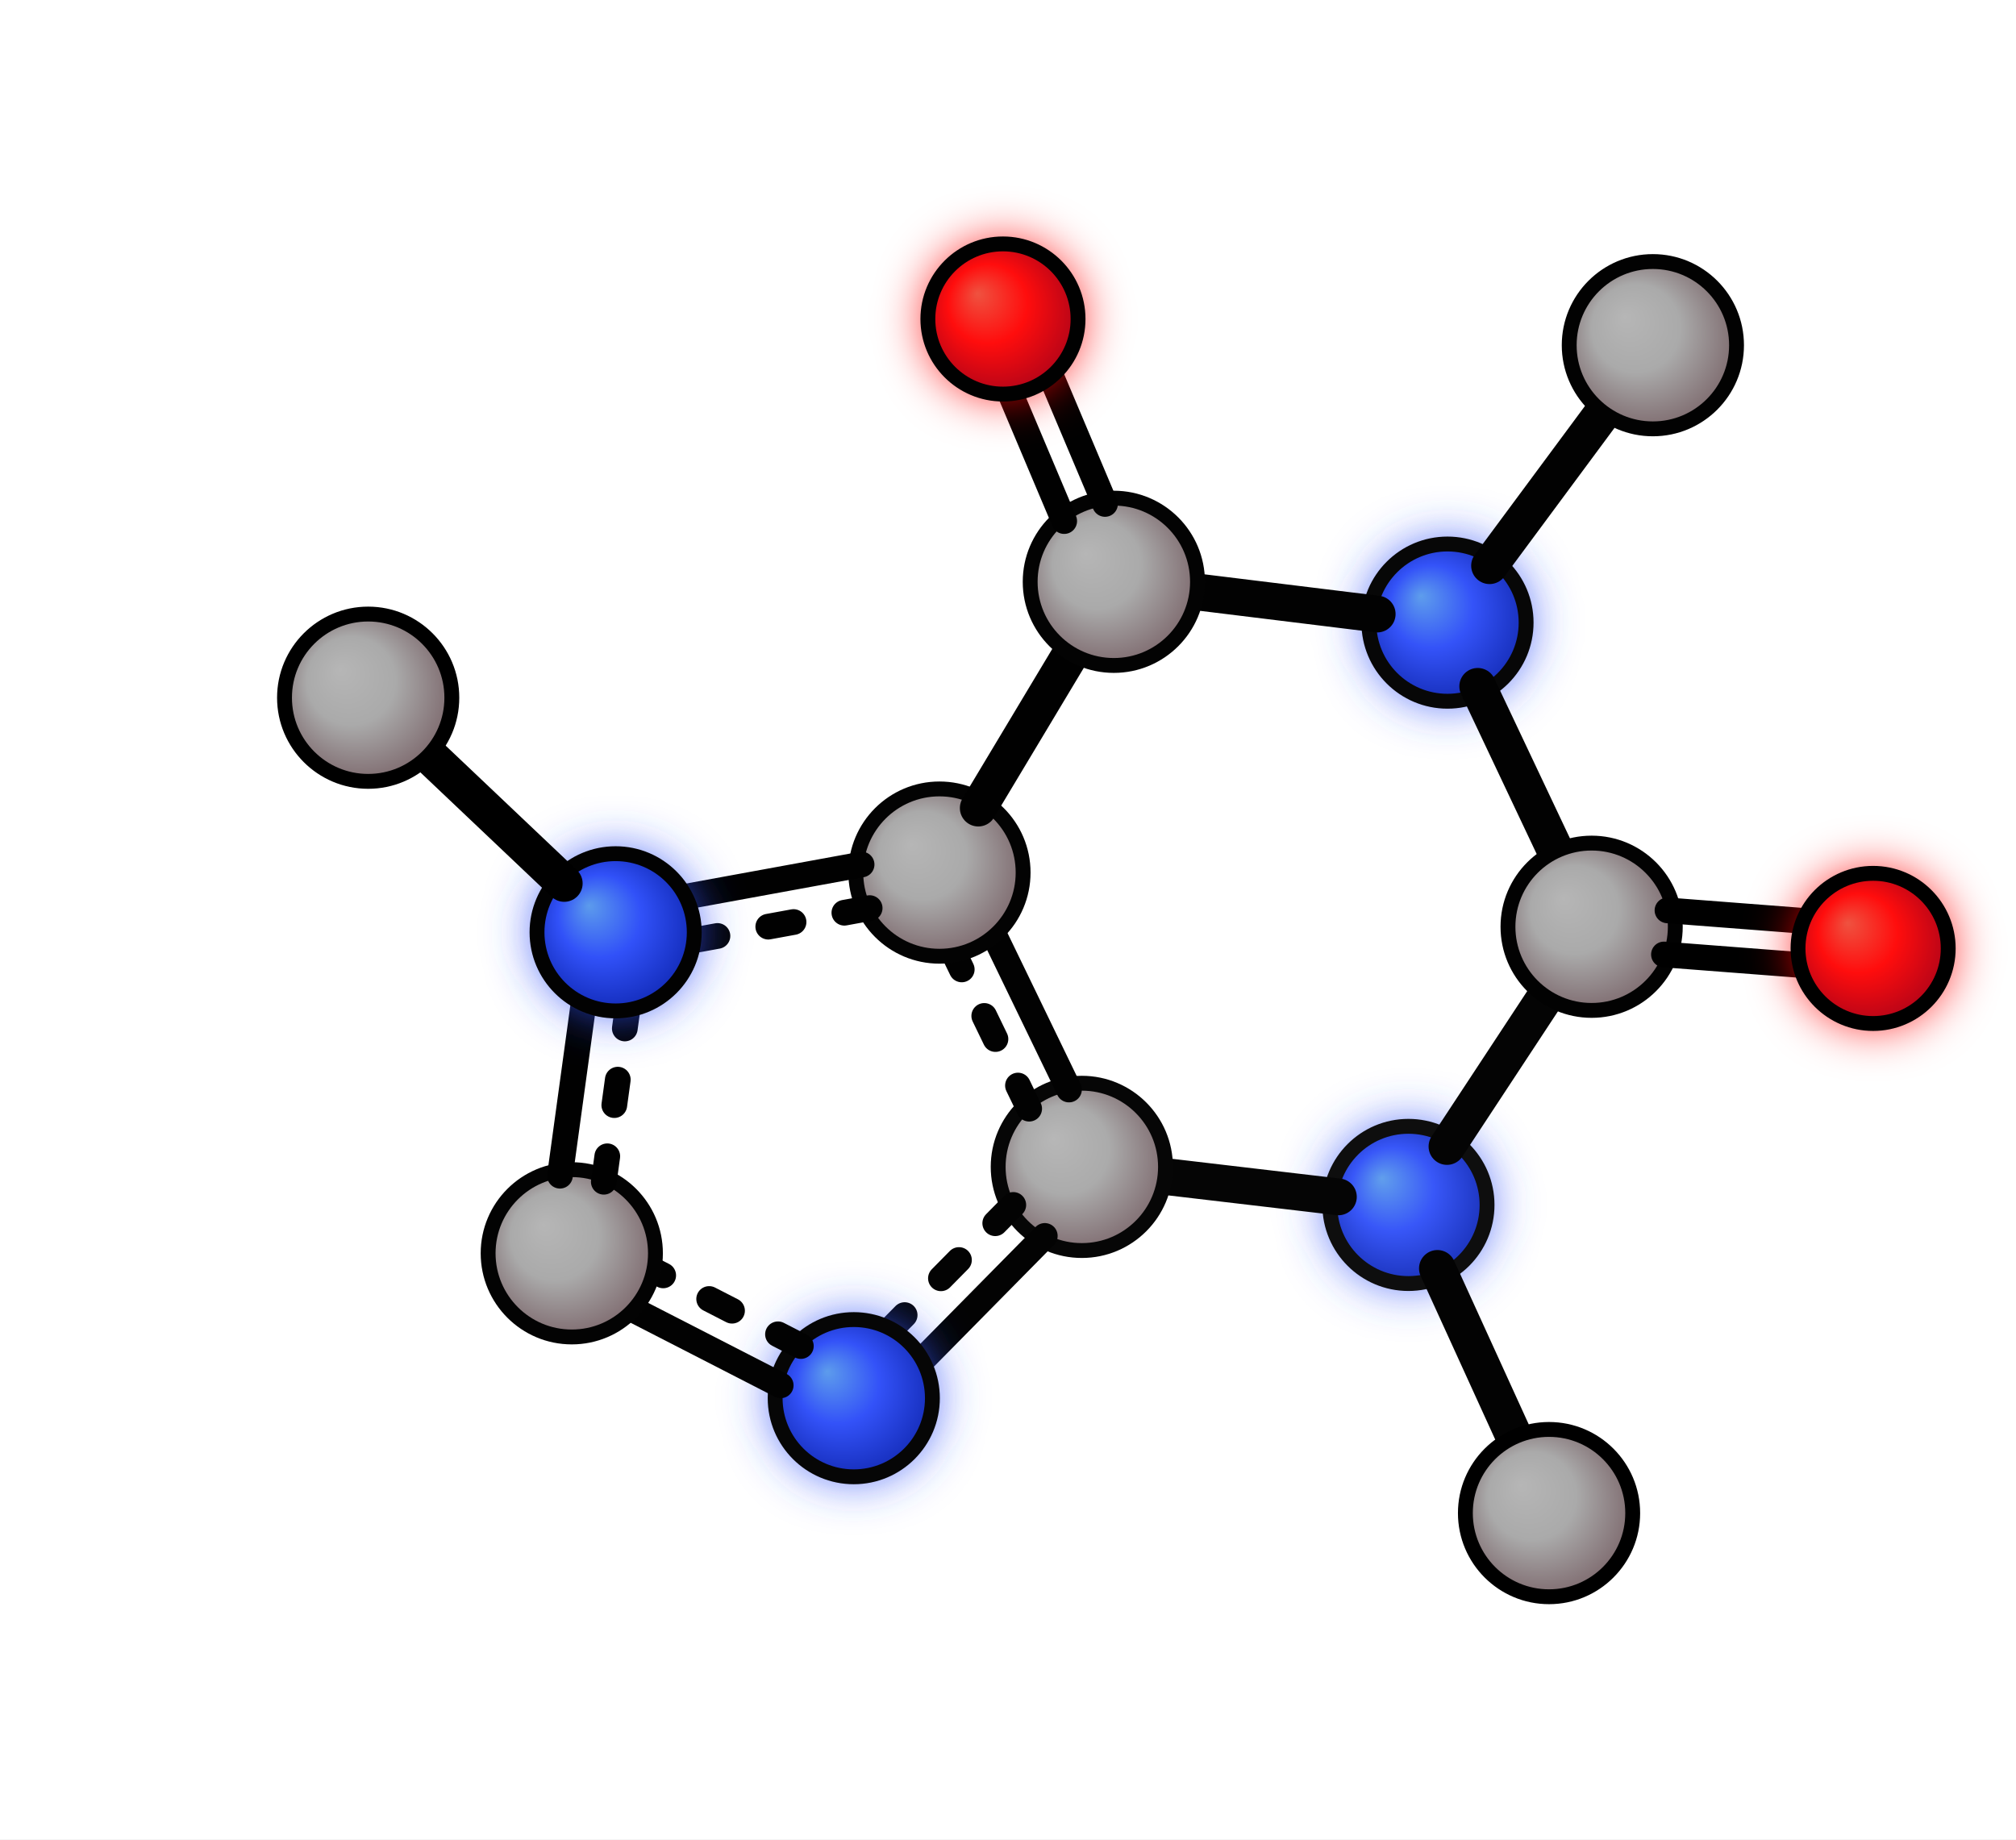
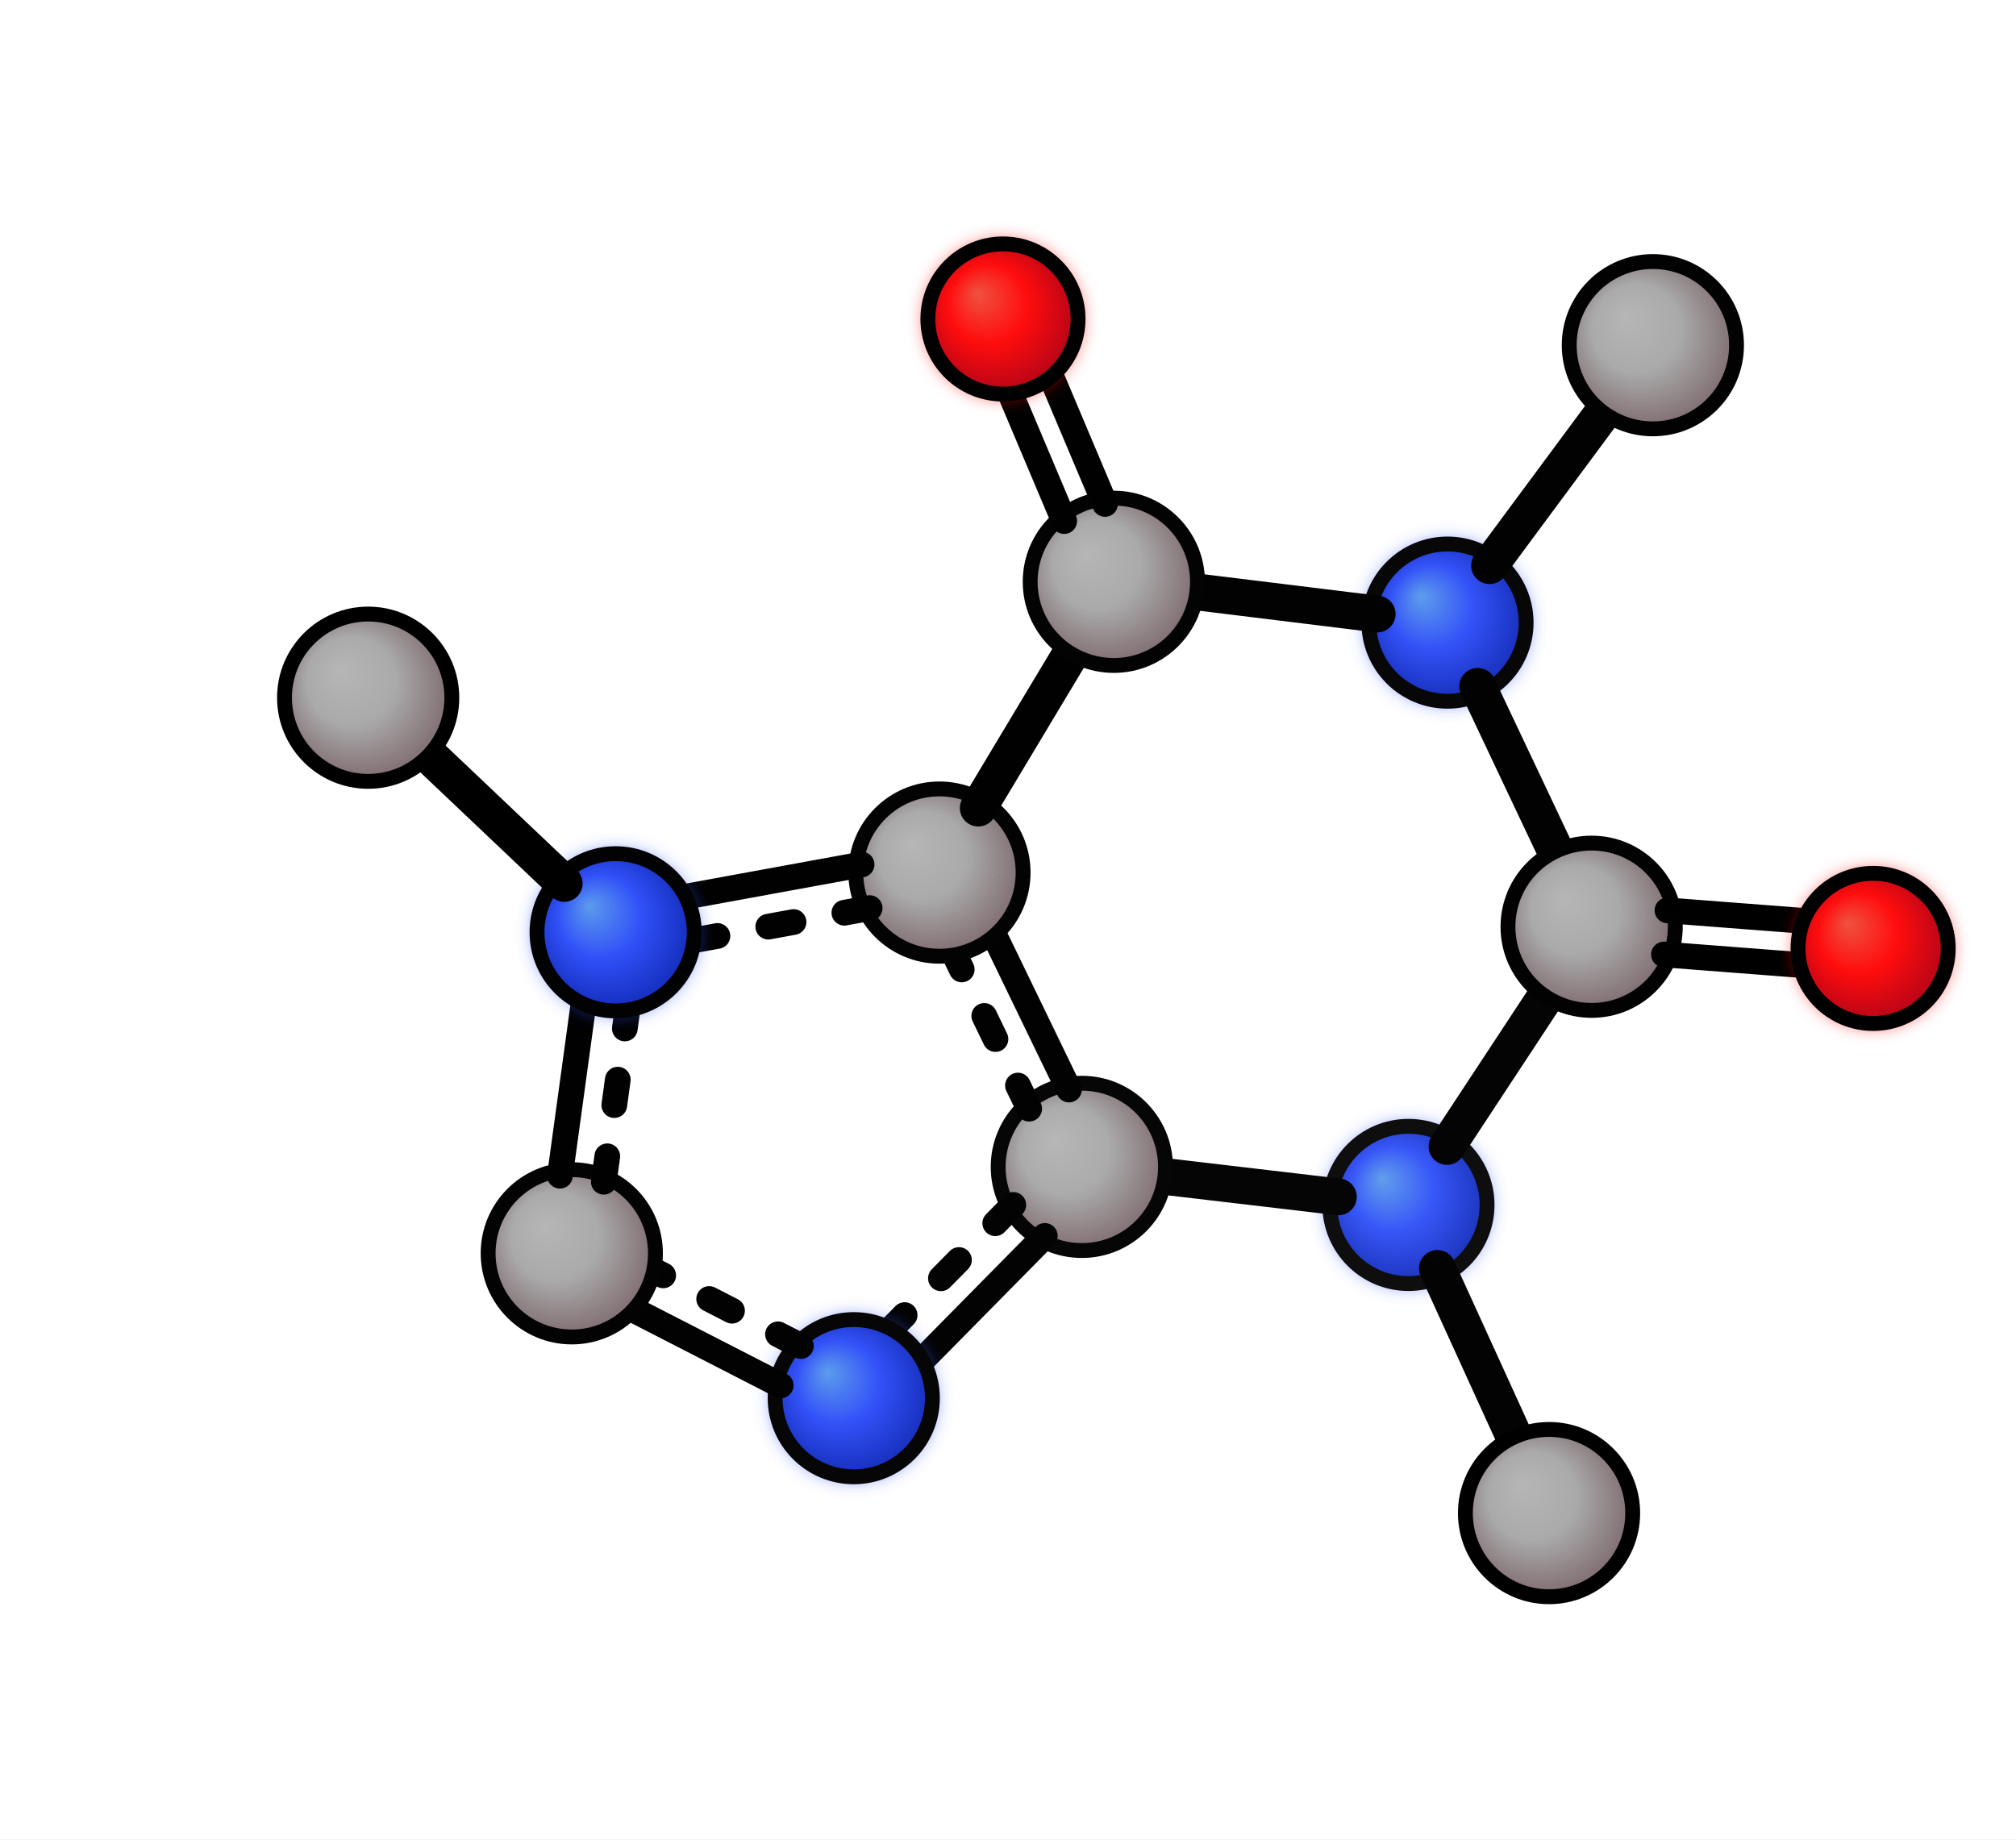
<svg xmlns="http://www.w3.org/2000/svg" viewBox="0 0 800 730" width="800" height="730">
  <rect width="100%" height="100%" fill="#ffffff" />
  <defs>
    <filter id="x0glow" x="-100%" y="-100%" width="300%" height="300%">
-       <feGaussianBlur stdDeviation="10.00" />
+       <feGaussianBlur stdDeviation="4.00" />
    </filter>
  </defs>
  <defs>
    <radialGradient id="x0g0" cx=".5" cy=".5" fx=".33" fy=".33" r=".66">
      <stop offset="0%" stop-color="#b6b6b6" />
      <stop offset="40%" stop-color="#aaaaaa" />
      <stop offset="100%" stop-color="#6c5056" />
    </radialGradient>
    <radialGradient id="x0g1" cx=".5" cy=".5" fx=".33" fy=".33" r=".66">
      <stop offset="0%" stop-color="#b6b6b6" />
      <stop offset="40%" stop-color="#aaaaaa" />
      <stop offset="100%" stop-color="#6b4f55" />
    </radialGradient>
    <radialGradient id="x0g2" cx=".5" cy=".5" fx=".33" fy=".33" r=".66">
      <stop offset="0%" stop-color="#b7b7b7" />
      <stop offset="40%" stop-color="#ababab" />
      <stop offset="100%" stop-color="#6d5258" />
    </radialGradient>
    <radialGradient id="x0g3" cx=".5" cy=".5" fx=".33" fy=".33" r=".66">
      <stop offset="0%" stop-color="#b6b6b6" />
      <stop offset="40%" stop-color="#aaaaaa" />
      <stop offset="100%" stop-color="#6b4f55" />
    </radialGradient>
    <radialGradient id="x0g4" cx=".5" cy=".5" fx=".33" fy=".33" r=".66">
      <stop offset="0%" stop-color="#b6b6b6" />
      <stop offset="40%" stop-color="#aaaaaa" />
      <stop offset="100%" stop-color="#6c5056" />
    </radialGradient>
    <radialGradient id="x0g5" cx=".5" cy=".5" fx=".33" fy=".33" r=".66">
      <stop offset="0%" stop-color="#b6b6b6" />
      <stop offset="40%" stop-color="#aaaaaa" />
      <stop offset="100%" stop-color="#6b5056" />
    </radialGradient>
    <radialGradient id="x0g6" cx=".5" cy=".5" fx=".33" fy=".33" r=".66">
      <stop offset="0%" stop-color="#b6b6b6" />
      <stop offset="40%" stop-color="#aaaaaa" />
      <stop offset="100%" stop-color="#6c5056" />
    </radialGradient>
    <radialGradient id="x0g7" cx=".5" cy=".5" fx=".33" fy=".33" r=".66">
      <stop offset="0%" stop-color="#b6b6b6" />
      <stop offset="40%" stop-color="#aaaaaa" />
      <stop offset="100%" stop-color="#6b5055" />
    </radialGradient>
    <radialGradient id="x0g8" cx=".5" cy=".5" fx=".33" fy=".33" r=".66">
      <stop offset="0%" stop-color="#619fec" />
      <stop offset="40%" stop-color="#3857f8" />
      <stop offset="100%" stop-color="#0e23a1" />
    </radialGradient>
    <radialGradient id="x0g9" cx=".5" cy=".5" fx=".33" fy=".33" r=".66">
      <stop offset="0%" stop-color="#5c9bec" />
      <stop offset="40%" stop-color="#3151f8" />
      <stop offset="100%" stop-color="#051b9e" />
    </radialGradient>
    <radialGradient id="x0g10" cx=".5" cy=".5" fx=".33" fy=".33" r=".66">
      <stop offset="0%" stop-color="#5d9cec" />
      <stop offset="40%" stop-color="#3352f8" />
      <stop offset="100%" stop-color="#081d9f" />
    </radialGradient>
    <radialGradient id="x0g11" cx=".5" cy=".5" fx=".33" fy=".33" r=".66">
      <stop offset="0%" stop-color="#5e9dec" />
      <stop offset="40%" stop-color="#3453f8" />
      <stop offset="100%" stop-color="#091e9f" />
    </radialGradient>
    <radialGradient id="x0g12" cx=".5" cy=".5" fx=".33" fy=".33" r=".66">
      <stop offset="0%" stop-color="#ef5240" />
      <stop offset="40%" stop-color="#ff0d0d" />
      <stop offset="100%" stop-color="#93001d" />
    </radialGradient>
    <radialGradient id="x0g13" cx=".5" cy=".5" fx=".33" fy=".33" r=".66">
      <stop offset="0%" stop-color="#ef5240" />
      <stop offset="40%" stop-color="#ff0d0d" />
      <stop offset="100%" stop-color="#93001d" />
    </radialGradient>
  </defs>
  <circle cx="558.9" cy="478.2" r="31.2" fill="#3b5af8" filter="url(#x0glow)" />
  <circle cx="558.9" cy="478.2" r="31.2" fill="url(#x0g8)" stroke="#0e0e0e" stroke-width="5.9" />
  <line x1="531.1" y1="475.0" x2="458.8" y2="466.5" stroke="#050505" stroke-width="14.6" stroke-linecap="round" />
  <line x1="570.4" y1="503.4" x2="602.5" y2="573.8" stroke="#030303" stroke-width="14.6" stroke-linecap="round" />
  <line x1="574.2" y1="455.0" x2="615.4" y2="392.4" stroke="#040404" stroke-width="14.6" stroke-linecap="round" />
  <circle cx="574.4" cy="247.1" r="31.2" fill="#3655f8" filter="url(#x0glow)" />
  <circle cx="574.4" cy="247.1" r="31.2" fill="url(#x0g11)" stroke="#070707" stroke-width="5.9" />
  <line x1="586.4" y1="272.4" x2="618.8" y2="340.9" stroke="#020202" stroke-width="14.6" stroke-linecap="round" />
  <line x1="546.5" y1="243.7" x2="471.6" y2="234.5" stroke="#020202" stroke-width="14.6" stroke-linecap="round" />
  <line x1="591.1" y1="224.5" x2="638.2" y2="160.9" stroke="#020202" stroke-width="14.6" stroke-linecap="round" />
  <circle cx="429.3" cy="463.1" r="33.2" fill="url(#x0g2)" stroke="#060606" stroke-width="5.9" />
  <line x1="408.4" y1="440.0" x2="377.9" y2="377.0" stroke="#020202" stroke-width="10.2" stroke-linecap="round" stroke-dasharray="10.2,20.5" />
  <line x1="424.2" y1="432.4" x2="393.7" y2="369.4" stroke="#020202" stroke-width="10.2" stroke-linecap="round" />
  <line x1="414.6" y1="490.5" x2="364.8" y2="541.0" stroke="#030303" stroke-width="10.2" stroke-linecap="round" />
  <line x1="402.1" y1="478.2" x2="352.3" y2="528.7" stroke="#030303" stroke-width="10.2" stroke-linecap="round" stroke-dasharray="10.2,20.5" />
  <circle cx="338.8" cy="554.9" r="31.2" fill="#3454f8" filter="url(#x0glow)" />
  <circle cx="338.8" cy="554.9" r="31.2" fill="url(#x0g10)" stroke="#060606" stroke-width="5.9" />
  <line x1="309.8" y1="549.8" x2="249.4" y2="518.8" stroke="#020202" stroke-width="10.2" stroke-linecap="round" />
  <line x1="317.8" y1="534.2" x2="257.4" y2="503.2" stroke="#020202" stroke-width="10.2" stroke-linecap="round" stroke-dasharray="10.2,20.5" />
  <circle cx="372.8" cy="346.3" r="33.2" fill="url(#x0g0)" stroke="#030303" stroke-width="5.9" />
  <line x1="388.2" y1="320.7" x2="426.7" y2="256.5" stroke="#010101" stroke-width="14.6" stroke-linecap="round" />
  <line x1="345.1" y1="360.4" x2="273.5" y2="373.5" stroke="#010101" stroke-width="10.2" stroke-linecap="round" stroke-dasharray="10.2,20.5" />
  <line x1="341.9" y1="343.1" x2="270.3" y2="356.2" stroke="#010101" stroke-width="10.2" stroke-linecap="round" />
  <circle cx="226.9" cy="497.4" r="33.2" fill="url(#x0g4)" stroke="#030303" stroke-width="5.9" />
  <line x1="222.2" y1="466.6" x2="231.8" y2="396.6" stroke="#010101" stroke-width="10.2" stroke-linecap="round" />
  <line x1="239.6" y1="469.0" x2="249.2" y2="399.0" stroke="#010101" stroke-width="10.2" stroke-linecap="round" stroke-dasharray="10.2,20.5" />
  <circle cx="442.0" cy="230.9" r="33.2" fill="url(#x0g6)" stroke="#030303" stroke-width="5.9" />
  <line x1="422.3" y1="206.8" x2="400.3" y2="154.7" stroke="#010101" stroke-width="10.2" stroke-linecap="round" />
  <line x1="438.5" y1="200.0" x2="416.5" y2="147.9" stroke="#010101" stroke-width="10.2" stroke-linecap="round" />
  <circle cx="244.3" cy="370.0" r="31.2" fill="#3151f8" filter="url(#x0glow)" />
  <circle cx="244.3" cy="370.0" r="31.2" fill="url(#x0g9)" stroke="#020202" stroke-width="5.9" />
  <line x1="223.9" y1="350.6" x2="167.8" y2="297.4" stroke="#000000" stroke-width="14.6" stroke-linecap="round" />
  <circle cx="631.6" cy="367.8" r="33.2" fill="url(#x0g5)" stroke="#020202" stroke-width="5.9" />
  <line x1="661.7" y1="361.3" x2="717.5" y2="365.6" stroke="#000000" stroke-width="10.2" stroke-linecap="round" />
  <line x1="660.3" y1="378.8" x2="716.2" y2="383.1" stroke="#000000" stroke-width="10.2" stroke-linecap="round" />
  <circle cx="655.9" cy="137.0" r="33.2" fill="url(#x0g7)" stroke="#020202" stroke-width="5.9" />
  <circle cx="398.0" cy="126.6" r="29.8" fill="#ff0e0e" filter="url(#x0glow)" />
  <circle cx="398.0" cy="126.6" r="29.8" fill="url(#x0g13)" stroke="#010101" stroke-width="5.9" />
  <circle cx="614.7" cy="600.5" r="33.2" fill="url(#x0g3)" stroke="#000000" stroke-width="5.9" />
  <circle cx="146.1" cy="276.9" r="33.2" fill="url(#x0g1)" stroke="#000000" stroke-width="5.9" />
  <circle cx="743.3" cy="376.4" r="29.8" fill="#ff0d0d" filter="url(#x0glow)" />
  <circle cx="743.3" cy="376.4" r="29.8" fill="url(#x0g12)" stroke="#000000" stroke-width="5.9" />
</svg>
